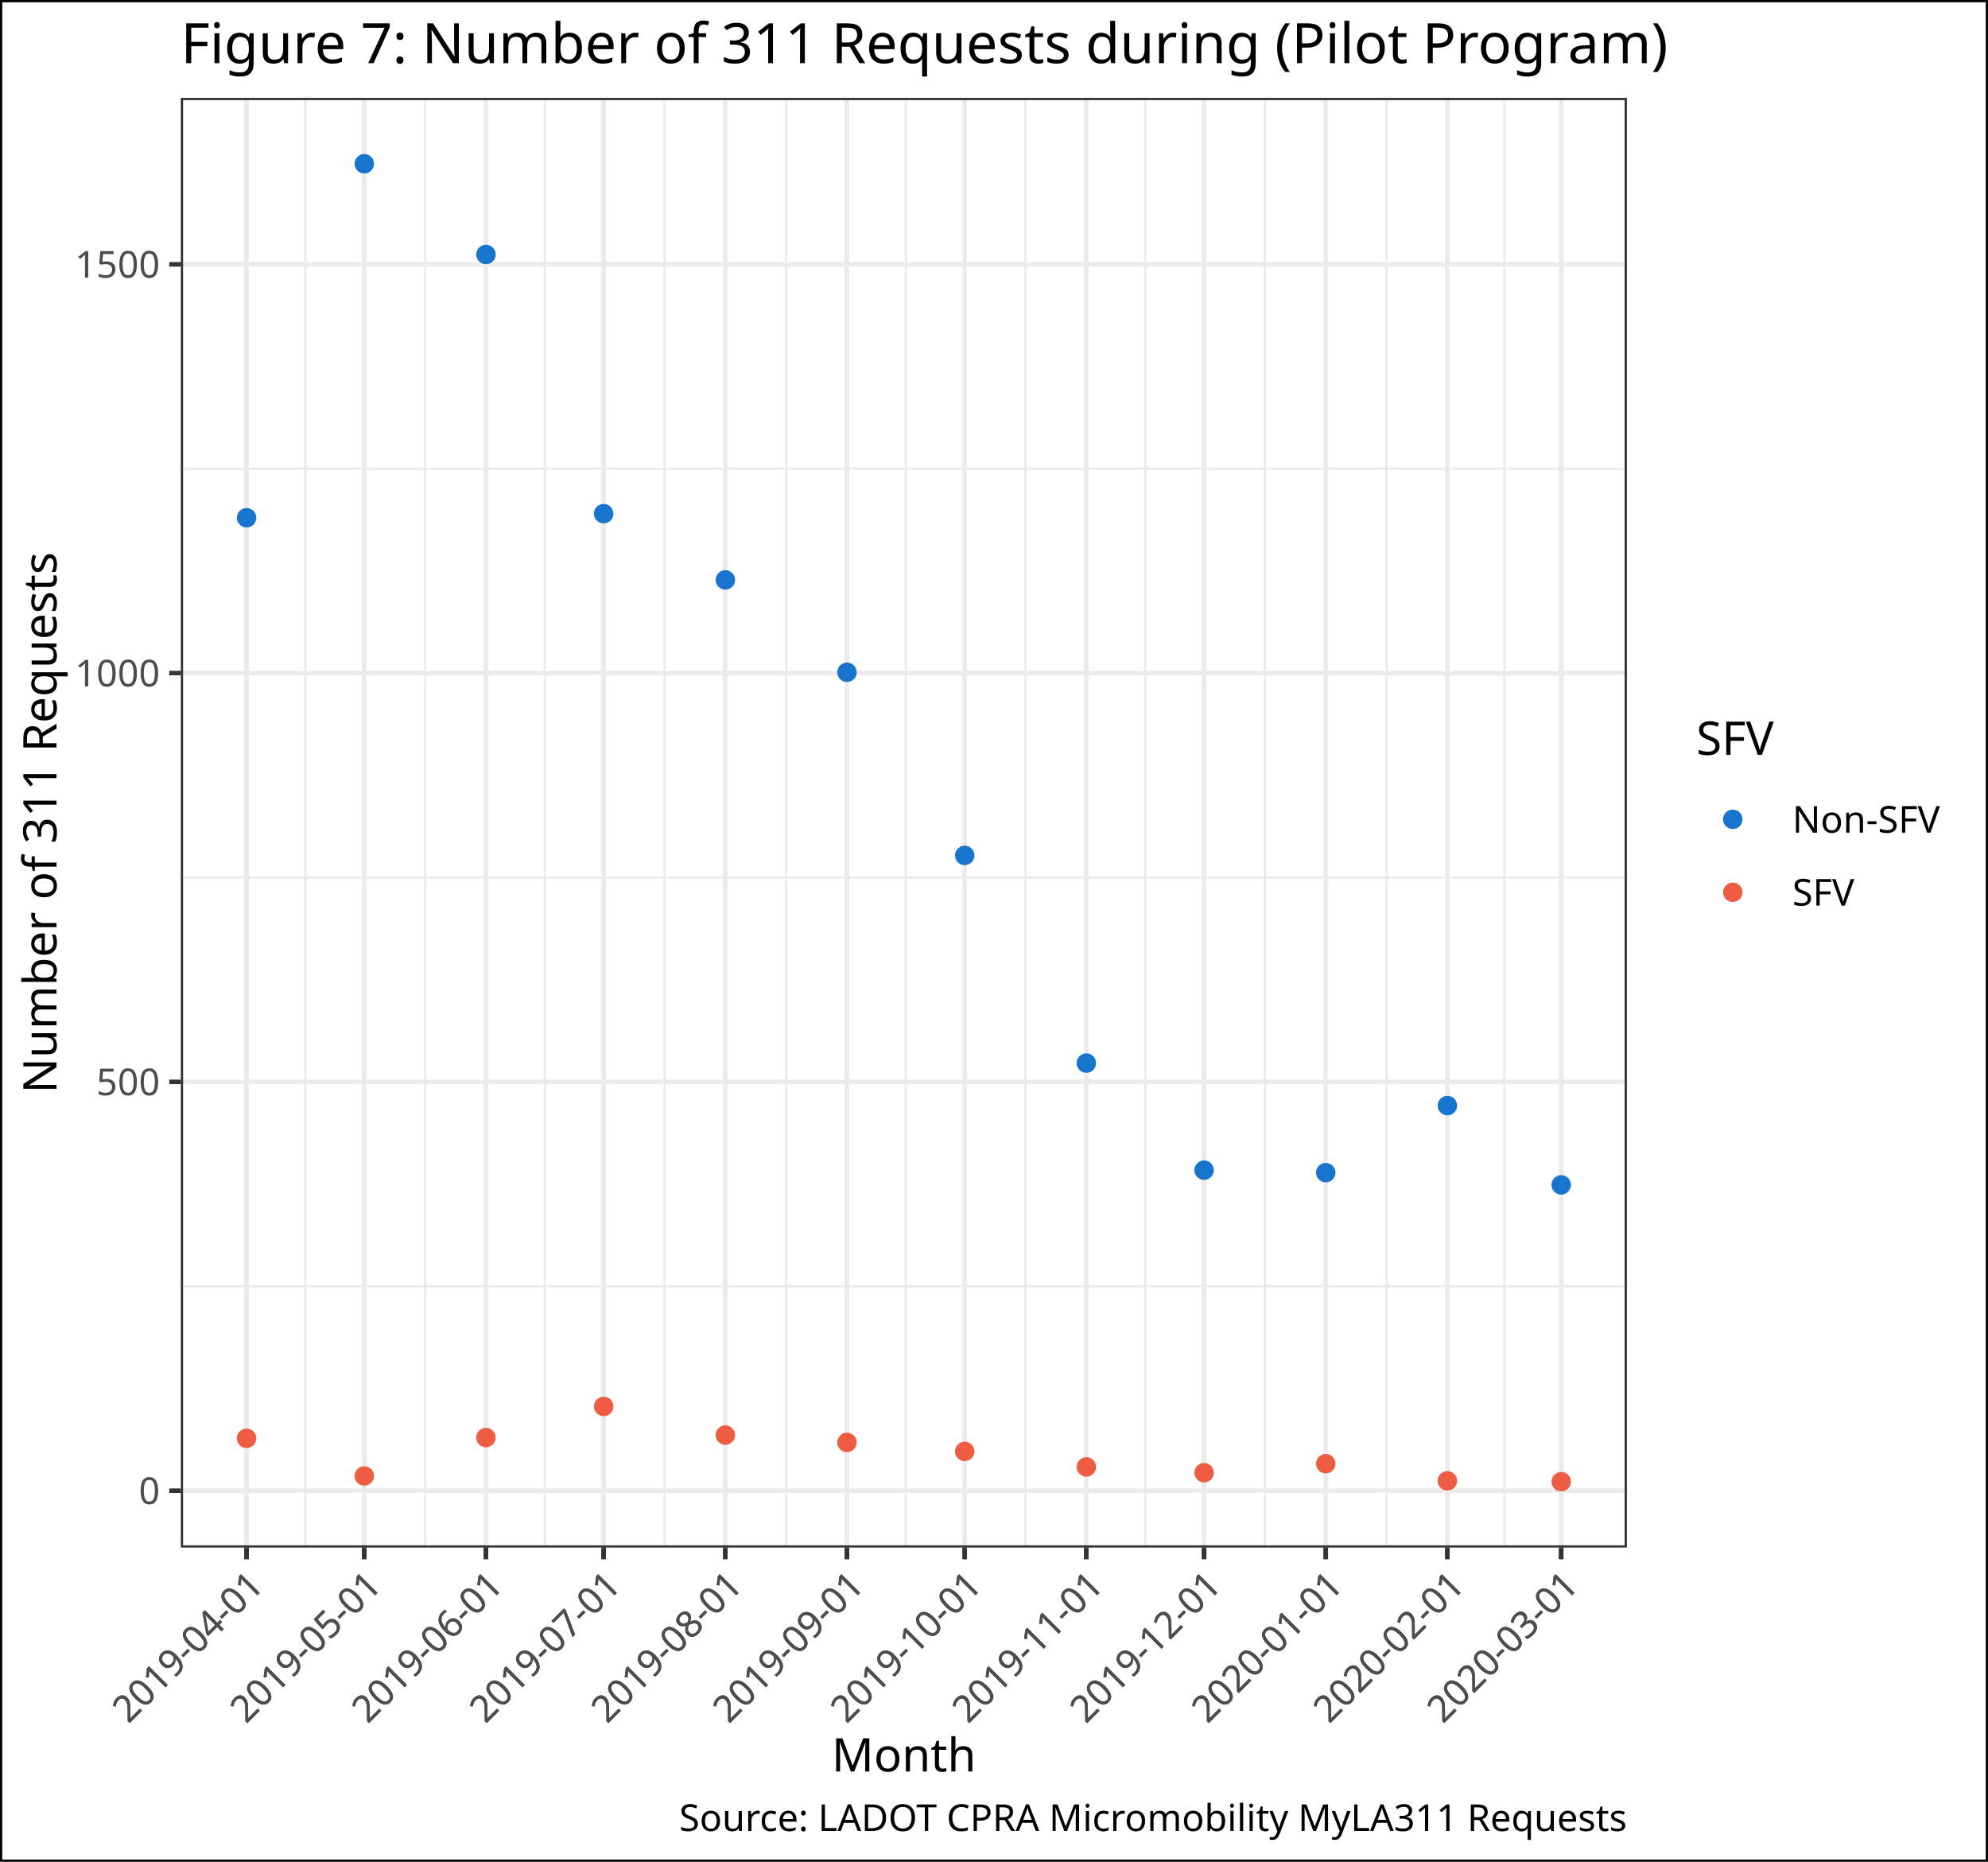
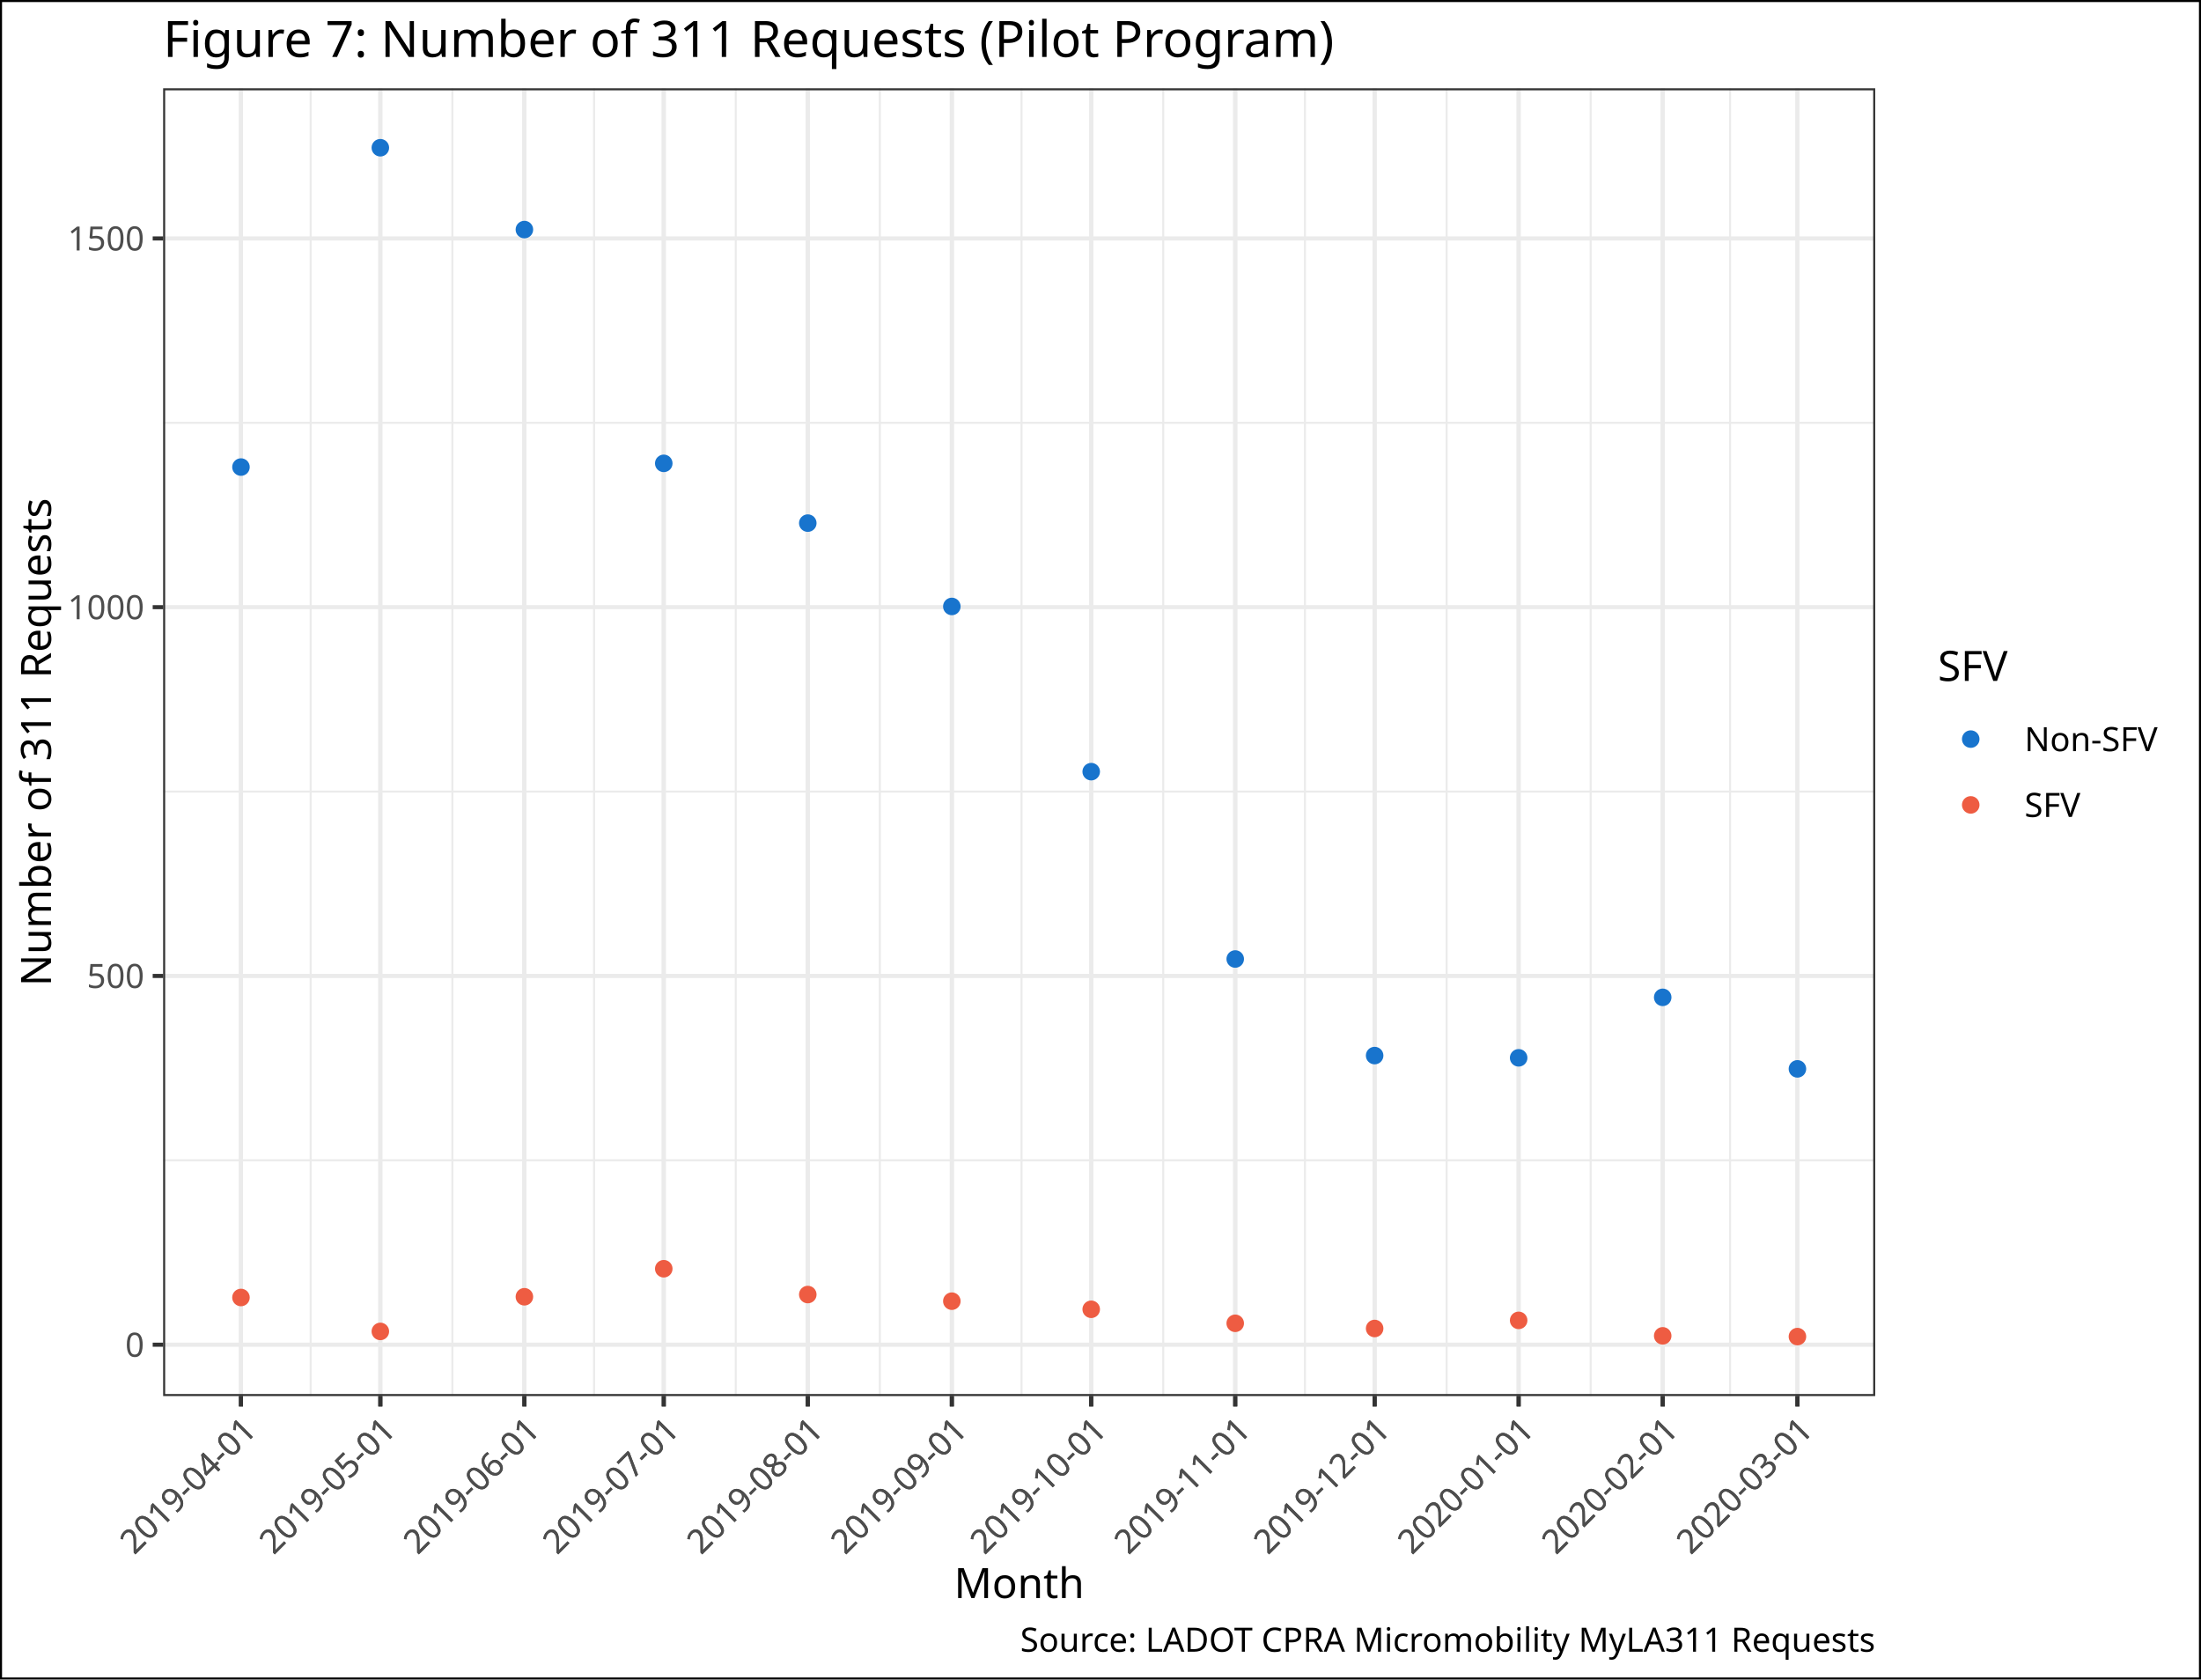
- <svg xmlns="http://www.w3.org/2000/svg" class="svglite" width="471.00pt" height="441.00pt" viewBox="0 0 471.00 441.00">
+ <svg xmlns="http://www.w3.org/2000/svg" class="svglite" width="578.00pt" height="441.00pt" viewBox="0 0 578.00 441.00">
  <defs>
    <style type="text/css">
    .svglite line, .svglite polyline, .svglite polygon, .svglite path, .svglite rect, .svglite circle {
      fill: none;
      stroke: #000000;
      stroke-linecap: round;
      stroke-linejoin: round;
      stroke-miterlimit: 10.00;
    }
    .svglite text {
      white-space: pre;
    }
  </style>
  </defs>
  <rect width="100%" height="100%" style="stroke: none; fill: #FFFFFF;" />
  <defs>
-     <clipPath id="cpMC4wMHw0NzEuMDB8MC4wMHw0NDEuMDA=">
-       <rect x="0.00" y="0.00" width="471.00" height="441.00" />
+     <clipPath id="cpMC4wMHw1NzguMDB8MC4wMHw0NDEuMDA=">
+       <rect x="0.00" y="0.00" width="578.00" height="441.00" />
    </clipPath>
  </defs>
-   <g clip-path="url(#cpMC4wMHw0NzEuMDB8MC4wMHw0NDEuMDA=)">
-     <rect x="0" y="0.00" width="471.00" height="441.00" style="stroke-width: 1.07; fill: #FFFFFF;" />
+   <g clip-path="url(#cpMC4wMHw1NzguMDB8MC4wMHw0NDEuMDA=)">
+     <rect x="0.00" y="0.00" width="578.00" height="441.00" style="stroke-width: 1.07; fill: #FFFFFF;" />
  </g>
  <defs>
-     <clipPath id="cpNDIuODR8Mzg1LjQ2fDIzLjE4fDM2Ni41Nw==">
-       <rect x="42.84" y="23.18" width="342.61" height="343.39" />
+     <clipPath id="cpNDIuODR8NDkyLjQ2fDIzLjE4fDM2Ni41Nw==">
+       <rect x="42.84" y="23.18" width="449.61" height="343.39" />
    </clipPath>
  </defs>
-   <g clip-path="url(#cpNDIuODR8Mzg1LjQ2fDIzLjE4fDM2Ni41Nw==)">
-     <rect x="42.84" y="23.18" width="342.61" height="343.39" style="stroke-width: 1.07; stroke: none; fill: #FFFFFF;" />
-     <polyline points="42.84,304.67 385.46,304.67 " style="stroke-width: 0.53; stroke: #EBEBEB; stroke-linecap: butt;" />
-     <polyline points="42.84,207.85 385.46,207.85 " style="stroke-width: 0.53; stroke: #EBEBEB; stroke-linecap: butt;" />
-     <polyline points="42.84,111.02 385.46,111.02 " style="stroke-width: 0.53; stroke: #EBEBEB; stroke-linecap: butt;" />
-     <polyline points="72.36,366.57 72.36,23.18 " style="stroke-width: 0.53; stroke: #EBEBEB; stroke-linecap: butt;" />
-     <polyline points="100.72,366.57 100.72,23.18 " style="stroke-width: 0.53; stroke: #EBEBEB; stroke-linecap: butt;" />
-     <polyline points="129.08,366.57 129.08,23.18 " style="stroke-width: 0.53; stroke: #EBEBEB; stroke-linecap: butt;" />
-     <polyline points="157.43,366.57 157.43,23.18 " style="stroke-width: 0.53; stroke: #EBEBEB; stroke-linecap: butt;" />
-     <polyline points="186.26,366.57 186.26,23.18 " style="stroke-width: 0.53; stroke: #EBEBEB; stroke-linecap: butt;" />
-     <polyline points="214.61,366.57 214.61,23.18 " style="stroke-width: 0.53; stroke: #EBEBEB; stroke-linecap: butt;" />
-     <polyline points="242.97,366.57 242.97,23.18 " style="stroke-width: 0.53; stroke: #EBEBEB; stroke-linecap: butt;" />
-     <polyline points="271.33,366.57 271.33,23.18 " style="stroke-width: 0.53; stroke: #EBEBEB; stroke-linecap: butt;" />
-     <polyline points="299.69,366.57 299.69,23.18 " style="stroke-width: 0.53; stroke: #EBEBEB; stroke-linecap: butt;" />
-     <polyline points="328.51,366.57 328.51,23.18 " style="stroke-width: 0.53; stroke: #EBEBEB; stroke-linecap: butt;" />
-     <polyline points="356.40,366.57 356.40,23.18 " style="stroke-width: 0.53; stroke: #EBEBEB; stroke-linecap: butt;" />
-     <polyline points="42.84,353.09 385.46,353.09 " style="stroke-width: 1.07; stroke: #EBEBEB; stroke-linecap: butt;" />
-     <polyline points="42.84,256.26 385.46,256.26 " style="stroke-width: 1.07; stroke: #EBEBEB; stroke-linecap: butt;" />
-     <polyline points="42.84,159.43 385.46,159.43 " style="stroke-width: 1.07; stroke: #EBEBEB; stroke-linecap: butt;" />
-     <polyline points="42.84,62.61 385.46,62.61 " style="stroke-width: 1.07; stroke: #EBEBEB; stroke-linecap: butt;" />
-     <polyline points="58.42,366.57 58.42,23.18 " style="stroke-width: 1.07; stroke: #EBEBEB; stroke-linecap: butt;" />
-     <polyline points="58.42,366.57 58.42,23.18 " style="stroke-width: 1.07; stroke: #EBEBEB; stroke-linecap: butt;" />
-     <polyline points="86.31,366.57 86.31,23.18 " style="stroke-width: 1.07; stroke: #EBEBEB; stroke-linecap: butt;" />
-     <polyline points="86.31,366.57 86.31,23.18 " style="stroke-width: 1.07; stroke: #EBEBEB; stroke-linecap: butt;" />
-     <polyline points="115.13,366.57 115.13,23.18 " style="stroke-width: 1.07; stroke: #EBEBEB; stroke-linecap: butt;" />
-     <polyline points="115.13,366.57 115.13,23.18 " style="stroke-width: 1.07; stroke: #EBEBEB; stroke-linecap: butt;" />
-     <polyline points="143.02,366.57 143.02,23.18 " style="stroke-width: 1.07; stroke: #EBEBEB; stroke-linecap: butt;" />
-     <polyline points="143.02,366.57 143.02,23.18 " style="stroke-width: 1.07; stroke: #EBEBEB; stroke-linecap: butt;" />
-     <polyline points="171.85,366.57 171.85,23.18 " style="stroke-width: 1.07; stroke: #EBEBEB; stroke-linecap: butt;" />
-     <polyline points="171.85,366.57 171.85,23.18 " style="stroke-width: 1.07; stroke: #EBEBEB; stroke-linecap: butt;" />
-     <polyline points="200.67,366.57 200.67,23.18 " style="stroke-width: 1.07; stroke: #EBEBEB; stroke-linecap: butt;" />
-     <polyline points="200.67,366.57 200.67,23.18 " style="stroke-width: 1.07; stroke: #EBEBEB; stroke-linecap: butt;" />
-     <polyline points="228.56,366.57 228.56,23.18 " style="stroke-width: 1.07; stroke: #EBEBEB; stroke-linecap: butt;" />
-     <polyline points="228.56,366.57 228.56,23.18 " style="stroke-width: 1.07; stroke: #EBEBEB; stroke-linecap: butt;" />
-     <polyline points="257.38,366.57 257.38,23.18 " style="stroke-width: 1.07; stroke: #EBEBEB; stroke-linecap: butt;" />
-     <polyline points="257.38,366.57 257.38,23.18 " style="stroke-width: 1.07; stroke: #EBEBEB; stroke-linecap: butt;" />
-     <polyline points="285.28,366.57 285.28,23.18 " style="stroke-width: 1.07; stroke: #EBEBEB; stroke-linecap: butt;" />
-     <polyline points="285.28,366.57 285.28,23.18 " style="stroke-width: 1.07; stroke: #EBEBEB; stroke-linecap: butt;" />
-     <polyline points="314.10,366.57 314.10,23.18 " style="stroke-width: 1.07; stroke: #EBEBEB; stroke-linecap: butt;" />
-     <polyline points="314.10,366.57 314.10,23.18 " style="stroke-width: 1.07; stroke: #EBEBEB; stroke-linecap: butt;" />
-     <polyline points="342.92,366.57 342.92,23.18 " style="stroke-width: 1.07; stroke: #EBEBEB; stroke-linecap: butt;" />
-     <polyline points="342.92,366.57 342.92,23.18 " style="stroke-width: 1.07; stroke: #EBEBEB; stroke-linecap: butt;" />
-     <polyline points="369.88,366.57 369.88,23.18 " style="stroke-width: 1.07; stroke: #EBEBEB; stroke-linecap: butt;" />
-     <polyline points="369.88,366.57 369.88,23.18 " style="stroke-width: 1.07; stroke: #EBEBEB; stroke-linecap: butt;" />
-     <circle cx="58.42" cy="122.64" r="1.95" style="stroke-width: 0.71; stroke: #1874CD; fill: #1874CD;" />
-     <circle cx="58.42" cy="340.69" r="1.95" style="stroke-width: 0.71; stroke: #EE5C42; fill: #EE5C42;" />
-     <circle cx="86.31" cy="38.79" r="1.95" style="stroke-width: 0.71; stroke: #1874CD; fill: #1874CD;" />
-     <circle cx="86.31" cy="349.60" r="1.95" style="stroke-width: 0.71; stroke: #EE5C42; fill: #EE5C42;" />
-     <circle cx="115.13" cy="60.28" r="1.95" style="stroke-width: 0.71; stroke: #1874CD; fill: #1874CD;" />
-     <circle cx="115.13" cy="340.50" r="1.95" style="stroke-width: 0.71; stroke: #EE5C42; fill: #EE5C42;" />
-     <circle cx="143.02" cy="121.67" r="1.95" style="stroke-width: 0.71; stroke: #1874CD; fill: #1874CD;" />
-     <circle cx="143.02" cy="333.14" r="1.95" style="stroke-width: 0.71; stroke: #EE5C42; fill: #EE5C42;" />
-     <circle cx="171.85" cy="137.36" r="1.95" style="stroke-width: 0.71; stroke: #1874CD; fill: #1874CD;" />
-     <circle cx="171.85" cy="339.92" r="1.95" style="stroke-width: 0.71; stroke: #EE5C42; fill: #EE5C42;" />
-     <circle cx="200.67" cy="159.24" r="1.95" style="stroke-width: 0.71; stroke: #1874CD; fill: #1874CD;" />
-     <circle cx="200.67" cy="341.66" r="1.95" style="stroke-width: 0.71; stroke: #EE5C42; fill: #EE5C42;" />
-     <circle cx="228.56" cy="202.62" r="1.95" style="stroke-width: 0.71; stroke: #1874CD; fill: #1874CD;" />
-     <circle cx="228.56" cy="343.79" r="1.95" style="stroke-width: 0.71; stroke: #EE5C42; fill: #EE5C42;" />
-     <circle cx="257.38" cy="251.81" r="1.95" style="stroke-width: 0.71; stroke: #1874CD; fill: #1874CD;" />
-     <circle cx="257.38" cy="347.47" r="1.95" style="stroke-width: 0.71; stroke: #EE5C42; fill: #EE5C42;" />
-     <circle cx="285.28" cy="277.17" r="1.95" style="stroke-width: 0.71; stroke: #1874CD; fill: #1874CD;" />
-     <circle cx="285.28" cy="348.83" r="1.95" style="stroke-width: 0.71; stroke: #EE5C42; fill: #EE5C42;" />
-     <circle cx="314.10" cy="277.76" r="1.95" style="stroke-width: 0.71; stroke: #1874CD; fill: #1874CD;" />
-     <circle cx="314.10" cy="346.70" r="1.95" style="stroke-width: 0.71; stroke: #EE5C42; fill: #EE5C42;" />
-     <circle cx="342.92" cy="261.88" r="1.95" style="stroke-width: 0.71; stroke: #1874CD; fill: #1874CD;" />
-     <circle cx="342.92" cy="350.76" r="1.95" style="stroke-width: 0.71; stroke: #EE5C42; fill: #EE5C42;" />
-     <circle cx="369.88" cy="280.66" r="1.95" style="stroke-width: 0.71; stroke: #1874CD; fill: #1874CD;" />
-     <circle cx="369.88" cy="350.96" r="1.95" style="stroke-width: 0.71; stroke: #EE5C42; fill: #EE5C42;" />
-     <rect x="42.84" y="23.18" width="342.61" height="343.39" style="stroke-width: 1.07; stroke: #333333;" />
+   <g clip-path="url(#cpNDIuODR8NDkyLjQ2fDIzLjE4fDM2Ni41Nw==)">
+     <rect x="42.84" y="23.18" width="449.61" height="343.39" style="stroke-width: 1.07; stroke: none; fill: #FFFFFF;" />
+     <polyline points="42.84,304.67 492.46,304.67 " style="stroke-width: 0.53; stroke: #EBEBEB; stroke-linecap: butt;" />
+     <polyline points="42.84,207.85 492.46,207.85 " style="stroke-width: 0.53; stroke: #EBEBEB; stroke-linecap: butt;" />
+     <polyline points="42.84,111.02 492.46,111.02 " style="stroke-width: 0.53; stroke: #EBEBEB; stroke-linecap: butt;" />
+     <polyline points="81.58,366.57 81.58,23.18 " style="stroke-width: 0.53; stroke: #EBEBEB; stroke-linecap: butt;" />
+     <polyline points="118.80,366.57 118.80,23.18 " style="stroke-width: 0.53; stroke: #EBEBEB; stroke-linecap: butt;" />
+     <polyline points="156.01,366.57 156.01,23.18 " style="stroke-width: 0.53; stroke: #EBEBEB; stroke-linecap: butt;" />
+     <polyline points="193.22,366.57 193.22,23.18 " style="stroke-width: 0.53; stroke: #EBEBEB; stroke-linecap: butt;" />
+     <polyline points="231.05,366.57 231.05,23.18 " style="stroke-width: 0.53; stroke: #EBEBEB; stroke-linecap: butt;" />
+     <polyline points="268.26,366.57 268.26,23.18 " style="stroke-width: 0.53; stroke: #EBEBEB; stroke-linecap: butt;" />
+     <polyline points="305.47,366.57 305.47,23.18 " style="stroke-width: 0.53; stroke: #EBEBEB; stroke-linecap: butt;" />
+     <polyline points="342.69,366.57 342.69,23.18 " style="stroke-width: 0.53; stroke: #EBEBEB; stroke-linecap: butt;" />
+     <polyline points="379.90,366.57 379.90,23.18 " style="stroke-width: 0.53; stroke: #EBEBEB; stroke-linecap: butt;" />
+     <polyline points="417.72,366.57 417.72,23.18 " style="stroke-width: 0.53; stroke: #EBEBEB; stroke-linecap: butt;" />
+     <polyline points="454.33,366.57 454.33,23.18 " style="stroke-width: 0.53; stroke: #EBEBEB; stroke-linecap: butt;" />
+     <polyline points="42.84,353.09 492.46,353.09 " style="stroke-width: 1.07; stroke: #EBEBEB; stroke-linecap: butt;" />
+     <polyline points="42.84,256.26 492.46,256.26 " style="stroke-width: 1.07; stroke: #EBEBEB; stroke-linecap: butt;" />
+     <polyline points="42.84,159.43 492.46,159.43 " style="stroke-width: 1.07; stroke: #EBEBEB; stroke-linecap: butt;" />
+     <polyline points="42.84,62.61 492.46,62.61 " style="stroke-width: 1.07; stroke: #EBEBEB; stroke-linecap: butt;" />
+     <polyline points="63.28,366.57 63.28,23.18 " style="stroke-width: 1.07; stroke: #EBEBEB; stroke-linecap: butt;" />
+     <polyline points="63.28,366.57 63.28,23.18 " style="stroke-width: 1.07; stroke: #EBEBEB; stroke-linecap: butt;" />
+     <polyline points="99.88,366.57 99.88,23.18 " style="stroke-width: 1.07; stroke: #EBEBEB; stroke-linecap: butt;" />
+     <polyline points="99.88,366.57 99.88,23.18 " style="stroke-width: 1.07; stroke: #EBEBEB; stroke-linecap: butt;" />
+     <polyline points="137.71,366.57 137.71,23.18 " style="stroke-width: 1.07; stroke: #EBEBEB; stroke-linecap: butt;" />
+     <polyline points="137.71,366.57 137.71,23.18 " style="stroke-width: 1.07; stroke: #EBEBEB; stroke-linecap: butt;" />
+     <polyline points="174.31,366.57 174.31,23.18 " style="stroke-width: 1.07; stroke: #EBEBEB; stroke-linecap: butt;" />
+     <polyline points="174.31,366.57 174.31,23.18 " style="stroke-width: 1.07; stroke: #EBEBEB; stroke-linecap: butt;" />
+     <polyline points="212.13,366.57 212.13,23.18 " style="stroke-width: 1.07; stroke: #EBEBEB; stroke-linecap: butt;" />
+     <polyline points="212.13,366.57 212.13,23.18 " style="stroke-width: 1.07; stroke: #EBEBEB; stroke-linecap: butt;" />
+     <polyline points="249.96,366.57 249.96,23.18 " style="stroke-width: 1.07; stroke: #EBEBEB; stroke-linecap: butt;" />
+     <polyline points="249.96,366.57 249.96,23.18 " style="stroke-width: 1.07; stroke: #EBEBEB; stroke-linecap: butt;" />
+     <polyline points="286.56,366.57 286.56,23.18 " style="stroke-width: 1.07; stroke: #EBEBEB; stroke-linecap: butt;" />
+     <polyline points="286.56,366.57 286.56,23.18 " style="stroke-width: 1.07; stroke: #EBEBEB; stroke-linecap: butt;" />
+     <polyline points="324.38,366.57 324.38,23.18 " style="stroke-width: 1.07; stroke: #EBEBEB; stroke-linecap: butt;" />
+     <polyline points="324.38,366.57 324.38,23.18 " style="stroke-width: 1.07; stroke: #EBEBEB; stroke-linecap: butt;" />
+     <polyline points="360.99,366.57 360.99,23.18 " style="stroke-width: 1.07; stroke: #EBEBEB; stroke-linecap: butt;" />
+     <polyline points="360.99,366.57 360.99,23.18 " style="stroke-width: 1.07; stroke: #EBEBEB; stroke-linecap: butt;" />
+     <polyline points="398.81,366.57 398.81,23.18 " style="stroke-width: 1.07; stroke: #EBEBEB; stroke-linecap: butt;" />
+     <polyline points="398.81,366.57 398.81,23.18 " style="stroke-width: 1.07; stroke: #EBEBEB; stroke-linecap: butt;" />
+     <polyline points="436.64,366.57 436.64,23.18 " style="stroke-width: 1.07; stroke: #EBEBEB; stroke-linecap: butt;" />
+     <polyline points="436.64,366.57 436.64,23.18 " style="stroke-width: 1.07; stroke: #EBEBEB; stroke-linecap: butt;" />
+     <polyline points="472.02,366.57 472.02,23.18 " style="stroke-width: 1.07; stroke: #EBEBEB; stroke-linecap: butt;" />
+     <polyline points="472.02,366.57 472.02,23.18 " style="stroke-width: 1.07; stroke: #EBEBEB; stroke-linecap: butt;" />
+     <circle cx="63.28" cy="122.64" r="1.95" style="stroke-width: 0.71; stroke: #1874CD; fill: #1874CD;" />
+     <circle cx="63.28" cy="340.69" r="1.95" style="stroke-width: 0.71; stroke: #EE5C42; fill: #EE5C42;" />
+     <circle cx="99.88" cy="38.79" r="1.95" style="stroke-width: 0.71; stroke: #1874CD; fill: #1874CD;" />
+     <circle cx="99.88" cy="349.60" r="1.95" style="stroke-width: 0.71; stroke: #EE5C42; fill: #EE5C42;" />
+     <circle cx="137.71" cy="60.28" r="1.95" style="stroke-width: 0.71; stroke: #1874CD; fill: #1874CD;" />
+     <circle cx="137.71" cy="340.50" r="1.95" style="stroke-width: 0.71; stroke: #EE5C42; fill: #EE5C42;" />
+     <circle cx="174.31" cy="121.67" r="1.95" style="stroke-width: 0.71; stroke: #1874CD; fill: #1874CD;" />
+     <circle cx="174.31" cy="333.14" r="1.95" style="stroke-width: 0.71; stroke: #EE5C42; fill: #EE5C42;" />
+     <circle cx="212.13" cy="137.36" r="1.95" style="stroke-width: 0.71; stroke: #1874CD; fill: #1874CD;" />
+     <circle cx="212.13" cy="339.92" r="1.95" style="stroke-width: 0.71; stroke: #EE5C42; fill: #EE5C42;" />
+     <circle cx="249.96" cy="159.24" r="1.95" style="stroke-width: 0.71; stroke: #1874CD; fill: #1874CD;" />
+     <circle cx="249.96" cy="341.66" r="1.95" style="stroke-width: 0.71; stroke: #EE5C42; fill: #EE5C42;" />
+     <circle cx="286.56" cy="202.62" r="1.95" style="stroke-width: 0.71; stroke: #1874CD; fill: #1874CD;" />
+     <circle cx="286.56" cy="343.79" r="1.95" style="stroke-width: 0.71; stroke: #EE5C42; fill: #EE5C42;" />
+     <circle cx="324.38" cy="251.81" r="1.95" style="stroke-width: 0.71; stroke: #1874CD; fill: #1874CD;" />
+     <circle cx="324.38" cy="347.47" r="1.95" style="stroke-width: 0.71; stroke: #EE5C42; fill: #EE5C42;" />
+     <circle cx="360.99" cy="277.17" r="1.95" style="stroke-width: 0.71; stroke: #1874CD; fill: #1874CD;" />
+     <circle cx="360.99" cy="348.83" r="1.95" style="stroke-width: 0.71; stroke: #EE5C42; fill: #EE5C42;" />
+     <circle cx="398.81" cy="277.76" r="1.95" style="stroke-width: 0.71; stroke: #1874CD; fill: #1874CD;" />
+     <circle cx="398.81" cy="346.70" r="1.95" style="stroke-width: 0.71; stroke: #EE5C42; fill: #EE5C42;" />
+     <circle cx="436.64" cy="261.88" r="1.95" style="stroke-width: 0.71; stroke: #1874CD; fill: #1874CD;" />
+     <circle cx="436.64" cy="350.76" r="1.95" style="stroke-width: 0.71; stroke: #EE5C42; fill: #EE5C42;" />
+     <circle cx="472.02" cy="280.66" r="1.95" style="stroke-width: 0.71; stroke: #1874CD; fill: #1874CD;" />
+     <circle cx="472.02" cy="350.96" r="1.95" style="stroke-width: 0.71; stroke: #EE5C42; fill: #EE5C42;" />
+     <rect x="42.84" y="23.18" width="449.61" height="343.39" style="stroke-width: 1.07; stroke: #333333;" />
  </g>
-   <g clip-path="url(#cpMC4wMHw0NzEuMDB8MC4wMHw0NDEuMDA=)">
+   <g clip-path="url(#cpMC4wMHw1NzguMDB8MC4wMHw0NDEuMDA=)">
    <text x="37.91" y="356.25" text-anchor="end" style="font-size: 8.80px;fill: #4D4D4D; font-family: &quot;Century Gothic&quot;;" textLength="4.87px" lengthAdjust="spacingAndGlyphs">0</text>
    <text x="37.91" y="259.42" text-anchor="end" style="font-size: 8.80px;fill: #4D4D4D; font-family: &quot;Century Gothic&quot;;" textLength="14.62px" lengthAdjust="spacingAndGlyphs">500</text>
    <text x="37.91" y="162.59" text-anchor="end" style="font-size: 8.80px;fill: #4D4D4D; font-family: &quot;Century Gothic&quot;;" textLength="19.50px" lengthAdjust="spacingAndGlyphs">1000</text>
    <text x="37.91" y="65.77" text-anchor="end" style="font-size: 8.80px;fill: #4D4D4D; font-family: &quot;Century Gothic&quot;;" textLength="19.50px" lengthAdjust="spacingAndGlyphs">1500</text>
    <polyline points="40.10,353.09 42.84,353.09 " style="stroke-width: 1.07; stroke: #333333; stroke-linecap: butt;" />
    <polyline points="40.10,256.26 42.84,256.26 " style="stroke-width: 1.07; stroke: #333333; stroke-linecap: butt;" />
    <polyline points="40.10,159.43 42.84,159.43 " style="stroke-width: 1.07; stroke: #333333; stroke-linecap: butt;" />
    <polyline points="40.10,62.61 42.84,62.61 " style="stroke-width: 1.07; stroke: #333333; stroke-linecap: butt;" />
-     <polyline points="58.42,369.31 58.42,366.57 " style="stroke-width: 1.07; stroke: #333333; stroke-linecap: butt;" />
-     <polyline points="58.42,369.31 58.42,366.57 " style="stroke-width: 1.07; stroke: #333333; stroke-linecap: butt;" />
-     <polyline points="86.31,369.31 86.31,366.57 " style="stroke-width: 1.07; stroke: #333333; stroke-linecap: butt;" />
-     <polyline points="86.31,369.31 86.31,366.57 " style="stroke-width: 1.07; stroke: #333333; stroke-linecap: butt;" />
-     <polyline points="115.13,369.31 115.13,366.57 " style="stroke-width: 1.07; stroke: #333333; stroke-linecap: butt;" />
-     <polyline points="115.13,369.31 115.13,366.57 " style="stroke-width: 1.07; stroke: #333333; stroke-linecap: butt;" />
-     <polyline points="143.02,369.31 143.02,366.57 " style="stroke-width: 1.07; stroke: #333333; stroke-linecap: butt;" />
-     <polyline points="143.02,369.31 143.02,366.57 " style="stroke-width: 1.07; stroke: #333333; stroke-linecap: butt;" />
-     <polyline points="171.85,369.31 171.85,366.57 " style="stroke-width: 1.07; stroke: #333333; stroke-linecap: butt;" />
-     <polyline points="171.85,369.31 171.85,366.57 " style="stroke-width: 1.07; stroke: #333333; stroke-linecap: butt;" />
-     <polyline points="200.67,369.31 200.67,366.57 " style="stroke-width: 1.07; stroke: #333333; stroke-linecap: butt;" />
-     <polyline points="200.67,369.31 200.67,366.57 " style="stroke-width: 1.07; stroke: #333333; stroke-linecap: butt;" />
-     <polyline points="228.56,369.31 228.56,366.57 " style="stroke-width: 1.07; stroke: #333333; stroke-linecap: butt;" />
-     <polyline points="228.56,369.31 228.56,366.57 " style="stroke-width: 1.07; stroke: #333333; stroke-linecap: butt;" />
-     <polyline points="257.38,369.31 257.38,366.57 " style="stroke-width: 1.07; stroke: #333333; stroke-linecap: butt;" />
-     <polyline points="257.38,369.31 257.38,366.57 " style="stroke-width: 1.07; stroke: #333333; stroke-linecap: butt;" />
-     <polyline points="285.28,369.31 285.28,366.57 " style="stroke-width: 1.07; stroke: #333333; stroke-linecap: butt;" />
-     <polyline points="285.28,369.31 285.28,366.57 " style="stroke-width: 1.07; stroke: #333333; stroke-linecap: butt;" />
-     <polyline points="314.10,369.31 314.10,366.57 " style="stroke-width: 1.07; stroke: #333333; stroke-linecap: butt;" />
-     <polyline points="314.10,369.31 314.10,366.57 " style="stroke-width: 1.07; stroke: #333333; stroke-linecap: butt;" />
-     <polyline points="342.92,369.31 342.92,366.57 " style="stroke-width: 1.07; stroke: #333333; stroke-linecap: butt;" />
-     <polyline points="342.92,369.31 342.92,366.57 " style="stroke-width: 1.07; stroke: #333333; stroke-linecap: butt;" />
-     <polyline points="369.88,369.31 369.88,366.57 " style="stroke-width: 1.07; stroke: #333333; stroke-linecap: butt;" />
-     <polyline points="369.88,369.31 369.88,366.57 " style="stroke-width: 1.07; stroke: #333333; stroke-linecap: butt;" />
-     <text transform="translate(62.89,375.97) rotate(-45)" text-anchor="end" style="font-size: 8.80px;fill: #4D4D4D; font-family: &quot;Century Gothic&quot;;" textLength="44.84px" lengthAdjust="spacingAndGlyphs">2019-04-01</text>
-     <text transform="translate(62.89,375.97) rotate(-45)" text-anchor="end" style="font-size: 8.80px;fill: #4D4D4D; font-family: &quot;Century Gothic&quot;;" textLength="44.84px" lengthAdjust="spacingAndGlyphs">2019-04-01</text>
-     <text transform="translate(90.78,375.97) rotate(-45)" text-anchor="end" style="font-size: 8.80px;fill: #4D4D4D; font-family: &quot;Century Gothic&quot;;" textLength="44.84px" lengthAdjust="spacingAndGlyphs">2019-05-01</text>
-     <text transform="translate(90.78,375.97) rotate(-45)" text-anchor="end" style="font-size: 8.80px;fill: #4D4D4D; font-family: &quot;Century Gothic&quot;;" textLength="44.84px" lengthAdjust="spacingAndGlyphs">2019-05-01</text>
-     <text transform="translate(119.60,375.97) rotate(-45)" text-anchor="end" style="font-size: 8.80px;fill: #4D4D4D; font-family: &quot;Century Gothic&quot;;" textLength="44.84px" lengthAdjust="spacingAndGlyphs">2019-06-01</text>
-     <text transform="translate(119.60,375.97) rotate(-45)" text-anchor="end" style="font-size: 8.80px;fill: #4D4D4D; font-family: &quot;Century Gothic&quot;;" textLength="44.84px" lengthAdjust="spacingAndGlyphs">2019-06-01</text>
-     <text transform="translate(147.49,375.97) rotate(-45)" text-anchor="end" style="font-size: 8.80px;fill: #4D4D4D; font-family: &quot;Century Gothic&quot;;" textLength="44.84px" lengthAdjust="spacingAndGlyphs">2019-07-01</text>
-     <text transform="translate(147.49,375.97) rotate(-45)" text-anchor="end" style="font-size: 8.80px;fill: #4D4D4D; font-family: &quot;Century Gothic&quot;;" textLength="44.84px" lengthAdjust="spacingAndGlyphs">2019-07-01</text>
-     <text transform="translate(176.32,375.97) rotate(-45)" text-anchor="end" style="font-size: 8.80px;fill: #4D4D4D; font-family: &quot;Century Gothic&quot;;" textLength="44.84px" lengthAdjust="spacingAndGlyphs">2019-08-01</text>
-     <text transform="translate(176.32,375.97) rotate(-45)" text-anchor="end" style="font-size: 8.80px;fill: #4D4D4D; font-family: &quot;Century Gothic&quot;;" textLength="44.84px" lengthAdjust="spacingAndGlyphs">2019-08-01</text>
-     <text transform="translate(205.14,375.97) rotate(-45)" text-anchor="end" style="font-size: 8.80px;fill: #4D4D4D; font-family: &quot;Century Gothic&quot;;" textLength="44.84px" lengthAdjust="spacingAndGlyphs">2019-09-01</text>
-     <text transform="translate(205.14,375.97) rotate(-45)" text-anchor="end" style="font-size: 8.80px;fill: #4D4D4D; font-family: &quot;Century Gothic&quot;;" textLength="44.84px" lengthAdjust="spacingAndGlyphs">2019-09-01</text>
-     <text transform="translate(233.03,375.97) rotate(-45)" text-anchor="end" style="font-size: 8.80px;fill: #4D4D4D; font-family: &quot;Century Gothic&quot;;" textLength="44.84px" lengthAdjust="spacingAndGlyphs">2019-10-01</text>
-     <text transform="translate(233.03,375.97) rotate(-45)" text-anchor="end" style="font-size: 8.80px;fill: #4D4D4D; font-family: &quot;Century Gothic&quot;;" textLength="44.84px" lengthAdjust="spacingAndGlyphs">2019-10-01</text>
-     <text transform="translate(261.85,375.97) rotate(-45)" text-anchor="end" style="font-size: 8.80px;fill: #4D4D4D; font-family: &quot;Century Gothic&quot;;" textLength="44.84px" lengthAdjust="spacingAndGlyphs">2019-11-01</text>
-     <text transform="translate(261.85,375.97) rotate(-45)" text-anchor="end" style="font-size: 8.80px;fill: #4D4D4D; font-family: &quot;Century Gothic&quot;;" textLength="44.84px" lengthAdjust="spacingAndGlyphs">2019-11-01</text>
-     <text transform="translate(289.75,375.97) rotate(-45)" text-anchor="end" style="font-size: 8.80px;fill: #4D4D4D; font-family: &quot;Century Gothic&quot;;" textLength="44.84px" lengthAdjust="spacingAndGlyphs">2019-12-01</text>
-     <text transform="translate(289.75,375.97) rotate(-45)" text-anchor="end" style="font-size: 8.80px;fill: #4D4D4D; font-family: &quot;Century Gothic&quot;;" textLength="44.84px" lengthAdjust="spacingAndGlyphs">2019-12-01</text>
-     <text transform="translate(318.57,375.97) rotate(-45)" text-anchor="end" style="font-size: 8.80px;fill: #4D4D4D; font-family: &quot;Century Gothic&quot;;" textLength="44.84px" lengthAdjust="spacingAndGlyphs">2020-01-01</text>
-     <text transform="translate(318.57,375.97) rotate(-45)" text-anchor="end" style="font-size: 8.80px;fill: #4D4D4D; font-family: &quot;Century Gothic&quot;;" textLength="44.84px" lengthAdjust="spacingAndGlyphs">2020-01-01</text>
-     <text transform="translate(347.39,375.97) rotate(-45)" text-anchor="end" style="font-size: 8.80px;fill: #4D4D4D; font-family: &quot;Century Gothic&quot;;" textLength="44.84px" lengthAdjust="spacingAndGlyphs">2020-02-01</text>
-     <text transform="translate(347.39,375.97) rotate(-45)" text-anchor="end" style="font-size: 8.80px;fill: #4D4D4D; font-family: &quot;Century Gothic&quot;;" textLength="44.84px" lengthAdjust="spacingAndGlyphs">2020-02-01</text>
-     <text transform="translate(374.35,375.97) rotate(-45)" text-anchor="end" style="font-size: 8.80px;fill: #4D4D4D; font-family: &quot;Century Gothic&quot;;" textLength="44.84px" lengthAdjust="spacingAndGlyphs">2020-03-01</text>
-     <text transform="translate(374.35,375.97) rotate(-45)" text-anchor="end" style="font-size: 8.80px;fill: #4D4D4D; font-family: &quot;Century Gothic&quot;;" textLength="44.84px" lengthAdjust="spacingAndGlyphs">2020-03-01</text>
-     <text x="214.15" y="419.61" text-anchor="middle" style="font-size: 11.00px; font-family: &quot;Century Gothic&quot;;" textLength="34.47px" lengthAdjust="spacingAndGlyphs">Month</text>
+     <polyline points="63.28,369.31 63.28,366.57 " style="stroke-width: 1.07; stroke: #333333; stroke-linecap: butt;" />
+     <polyline points="63.28,369.31 63.28,366.57 " style="stroke-width: 1.07; stroke: #333333; stroke-linecap: butt;" />
+     <polyline points="99.88,369.31 99.88,366.57 " style="stroke-width: 1.07; stroke: #333333; stroke-linecap: butt;" />
+     <polyline points="99.88,369.31 99.88,366.57 " style="stroke-width: 1.07; stroke: #333333; stroke-linecap: butt;" />
+     <polyline points="137.71,369.31 137.71,366.57 " style="stroke-width: 1.07; stroke: #333333; stroke-linecap: butt;" />
+     <polyline points="137.71,369.31 137.71,366.57 " style="stroke-width: 1.07; stroke: #333333; stroke-linecap: butt;" />
+     <polyline points="174.31,369.31 174.31,366.57 " style="stroke-width: 1.07; stroke: #333333; stroke-linecap: butt;" />
+     <polyline points="174.31,369.31 174.31,366.57 " style="stroke-width: 1.07; stroke: #333333; stroke-linecap: butt;" />
+     <polyline points="212.13,369.31 212.13,366.57 " style="stroke-width: 1.07; stroke: #333333; stroke-linecap: butt;" />
+     <polyline points="212.13,369.31 212.13,366.57 " style="stroke-width: 1.07; stroke: #333333; stroke-linecap: butt;" />
+     <polyline points="249.96,369.31 249.96,366.57 " style="stroke-width: 1.07; stroke: #333333; stroke-linecap: butt;" />
+     <polyline points="249.96,369.31 249.96,366.57 " style="stroke-width: 1.07; stroke: #333333; stroke-linecap: butt;" />
+     <polyline points="286.56,369.31 286.56,366.57 " style="stroke-width: 1.07; stroke: #333333; stroke-linecap: butt;" />
+     <polyline points="286.56,369.31 286.56,366.57 " style="stroke-width: 1.07; stroke: #333333; stroke-linecap: butt;" />
+     <polyline points="324.38,369.31 324.38,366.57 " style="stroke-width: 1.07; stroke: #333333; stroke-linecap: butt;" />
+     <polyline points="324.38,369.31 324.38,366.57 " style="stroke-width: 1.07; stroke: #333333; stroke-linecap: butt;" />
+     <polyline points="360.99,369.31 360.99,366.57 " style="stroke-width: 1.07; stroke: #333333; stroke-linecap: butt;" />
+     <polyline points="360.99,369.31 360.99,366.57 " style="stroke-width: 1.07; stroke: #333333; stroke-linecap: butt;" />
+     <polyline points="398.81,369.31 398.81,366.57 " style="stroke-width: 1.07; stroke: #333333; stroke-linecap: butt;" />
+     <polyline points="398.81,369.31 398.81,366.57 " style="stroke-width: 1.07; stroke: #333333; stroke-linecap: butt;" />
+     <polyline points="436.64,369.31 436.64,366.57 " style="stroke-width: 1.07; stroke: #333333; stroke-linecap: butt;" />
+     <polyline points="436.64,369.31 436.64,366.57 " style="stroke-width: 1.07; stroke: #333333; stroke-linecap: butt;" />
+     <polyline points="472.02,369.31 472.02,366.57 " style="stroke-width: 1.07; stroke: #333333; stroke-linecap: butt;" />
+     <polyline points="472.02,369.31 472.02,366.57 " style="stroke-width: 1.07; stroke: #333333; stroke-linecap: butt;" />
+     <text transform="translate(67.75,375.97) rotate(-45)" text-anchor="end" style="font-size: 8.80px;fill: #4D4D4D; font-family: &quot;Century Gothic&quot;;" textLength="44.84px" lengthAdjust="spacingAndGlyphs">2019-04-01</text>
+     <text transform="translate(67.75,375.97) rotate(-45)" text-anchor="end" style="font-size: 8.80px;fill: #4D4D4D; font-family: &quot;Century Gothic&quot;;" textLength="44.84px" lengthAdjust="spacingAndGlyphs">2019-04-01</text>
+     <text transform="translate(104.35,375.97) rotate(-45)" text-anchor="end" style="font-size: 8.80px;fill: #4D4D4D; font-family: &quot;Century Gothic&quot;;" textLength="44.84px" lengthAdjust="spacingAndGlyphs">2019-05-01</text>
+     <text transform="translate(104.35,375.97) rotate(-45)" text-anchor="end" style="font-size: 8.80px;fill: #4D4D4D; font-family: &quot;Century Gothic&quot;;" textLength="44.84px" lengthAdjust="spacingAndGlyphs">2019-05-01</text>
+     <text transform="translate(142.18,375.97) rotate(-45)" text-anchor="end" style="font-size: 8.80px;fill: #4D4D4D; font-family: &quot;Century Gothic&quot;;" textLength="44.84px" lengthAdjust="spacingAndGlyphs">2019-06-01</text>
+     <text transform="translate(142.18,375.97) rotate(-45)" text-anchor="end" style="font-size: 8.80px;fill: #4D4D4D; font-family: &quot;Century Gothic&quot;;" textLength="44.84px" lengthAdjust="spacingAndGlyphs">2019-06-01</text>
+     <text transform="translate(178.78,375.97) rotate(-45)" text-anchor="end" style="font-size: 8.80px;fill: #4D4D4D; font-family: &quot;Century Gothic&quot;;" textLength="44.84px" lengthAdjust="spacingAndGlyphs">2019-07-01</text>
+     <text transform="translate(178.78,375.97) rotate(-45)" text-anchor="end" style="font-size: 8.80px;fill: #4D4D4D; font-family: &quot;Century Gothic&quot;;" textLength="44.84px" lengthAdjust="spacingAndGlyphs">2019-07-01</text>
+     <text transform="translate(216.60,375.97) rotate(-45)" text-anchor="end" style="font-size: 8.80px;fill: #4D4D4D; font-family: &quot;Century Gothic&quot;;" textLength="44.84px" lengthAdjust="spacingAndGlyphs">2019-08-01</text>
+     <text transform="translate(216.60,375.97) rotate(-45)" text-anchor="end" style="font-size: 8.80px;fill: #4D4D4D; font-family: &quot;Century Gothic&quot;;" textLength="44.84px" lengthAdjust="spacingAndGlyphs">2019-08-01</text>
+     <text transform="translate(254.43,375.97) rotate(-45)" text-anchor="end" style="font-size: 8.80px;fill: #4D4D4D; font-family: &quot;Century Gothic&quot;;" textLength="44.84px" lengthAdjust="spacingAndGlyphs">2019-09-01</text>
+     <text transform="translate(254.43,375.97) rotate(-45)" text-anchor="end" style="font-size: 8.80px;fill: #4D4D4D; font-family: &quot;Century Gothic&quot;;" textLength="44.84px" lengthAdjust="spacingAndGlyphs">2019-09-01</text>
+     <text transform="translate(291.03,375.97) rotate(-45)" text-anchor="end" style="font-size: 8.80px;fill: #4D4D4D; font-family: &quot;Century Gothic&quot;;" textLength="44.84px" lengthAdjust="spacingAndGlyphs">2019-10-01</text>
+     <text transform="translate(291.03,375.97) rotate(-45)" text-anchor="end" style="font-size: 8.80px;fill: #4D4D4D; font-family: &quot;Century Gothic&quot;;" textLength="44.84px" lengthAdjust="spacingAndGlyphs">2019-10-01</text>
+     <text transform="translate(328.85,375.97) rotate(-45)" text-anchor="end" style="font-size: 8.80px;fill: #4D4D4D; font-family: &quot;Century Gothic&quot;;" textLength="44.84px" lengthAdjust="spacingAndGlyphs">2019-11-01</text>
+     <text transform="translate(328.85,375.97) rotate(-45)" text-anchor="end" style="font-size: 8.80px;fill: #4D4D4D; font-family: &quot;Century Gothic&quot;;" textLength="44.84px" lengthAdjust="spacingAndGlyphs">2019-11-01</text>
+     <text transform="translate(365.46,375.97) rotate(-45)" text-anchor="end" style="font-size: 8.80px;fill: #4D4D4D; font-family: &quot;Century Gothic&quot;;" textLength="44.84px" lengthAdjust="spacingAndGlyphs">2019-12-01</text>
+     <text transform="translate(365.46,375.97) rotate(-45)" text-anchor="end" style="font-size: 8.80px;fill: #4D4D4D; font-family: &quot;Century Gothic&quot;;" textLength="44.84px" lengthAdjust="spacingAndGlyphs">2019-12-01</text>
+     <text transform="translate(403.28,375.97) rotate(-45)" text-anchor="end" style="font-size: 8.80px;fill: #4D4D4D; font-family: &quot;Century Gothic&quot;;" textLength="44.84px" lengthAdjust="spacingAndGlyphs">2020-01-01</text>
+     <text transform="translate(403.28,375.97) rotate(-45)" text-anchor="end" style="font-size: 8.80px;fill: #4D4D4D; font-family: &quot;Century Gothic&quot;;" textLength="44.84px" lengthAdjust="spacingAndGlyphs">2020-01-01</text>
+     <text transform="translate(441.11,375.97) rotate(-45)" text-anchor="end" style="font-size: 8.80px;fill: #4D4D4D; font-family: &quot;Century Gothic&quot;;" textLength="44.84px" lengthAdjust="spacingAndGlyphs">2020-02-01</text>
+     <text transform="translate(441.11,375.97) rotate(-45)" text-anchor="end" style="font-size: 8.80px;fill: #4D4D4D; font-family: &quot;Century Gothic&quot;;" textLength="44.84px" lengthAdjust="spacingAndGlyphs">2020-02-01</text>
+     <text transform="translate(476.49,375.97) rotate(-45)" text-anchor="end" style="font-size: 8.80px;fill: #4D4D4D; font-family: &quot;Century Gothic&quot;;" textLength="44.84px" lengthAdjust="spacingAndGlyphs">2020-03-01</text>
+     <text transform="translate(476.49,375.97) rotate(-45)" text-anchor="end" style="font-size: 8.80px;fill: #4D4D4D; font-family: &quot;Century Gothic&quot;;" textLength="44.84px" lengthAdjust="spacingAndGlyphs">2020-03-01</text>
+     <text x="267.65" y="419.61" text-anchor="middle" style="font-size: 11.00px; font-family: &quot;Century Gothic&quot;;" textLength="34.47px" lengthAdjust="spacingAndGlyphs">Month</text>
    <text transform="translate(13.39,194.87) rotate(-90)" text-anchor="middle" style="font-size: 11.00px; font-family: &quot;Century Gothic&quot;;" textLength="128.64px" lengthAdjust="spacingAndGlyphs">Number of 311 Requests</text>
-     <rect x="396.41" y="164.27" width="69.11" height="61.19" style="stroke-width: 1.07; stroke: none; fill: #FFFFFF;" />
-     <text x="401.89" y="178.80" style="font-size: 11.00px; font-family: &quot;Century Gothic&quot;;" textLength="18.54px" lengthAdjust="spacingAndGlyphs">SFV</text>
-     <rect x="401.89" y="185.43" width="17.28" height="17.28" style="stroke-width: 1.07; stroke: none; fill: #FFFFFF;" />
-     <circle cx="410.53" cy="194.07" r="1.95" style="stroke-width: 0.71; stroke: #1874CD; fill: #1874CD;" />
-     <rect x="401.89" y="202.71" width="17.28" height="17.28" style="stroke-width: 1.07; stroke: none; fill: #FFFFFF;" />
-     <circle cx="410.53" cy="211.35" r="1.95" style="stroke-width: 0.71; stroke: #EE5C42; fill: #EE5C42;" />
-     <text x="424.65" y="197.23" style="font-size: 8.80px; font-family: &quot;Century Gothic&quot;;" textLength="35.39px" lengthAdjust="spacingAndGlyphs">Non-SFV</text>
-     <text x="424.65" y="214.51" style="font-size: 8.80px; font-family: &quot;Century Gothic&quot;;" textLength="14.83px" lengthAdjust="spacingAndGlyphs">SFV</text>
-     <text x="42.84" y="14.95" style="font-size: 13.20px; font-family: &quot;Century Gothic&quot;;" textLength="352.97px" lengthAdjust="spacingAndGlyphs">Figure 7: Number of 311 Requests during (Pilot Program)</text>
-     <text x="385.46" y="433.70" text-anchor="end" style="font-size: 8.80px; font-family: &quot;Century Gothic&quot;;" textLength="229.67px" lengthAdjust="spacingAndGlyphs">Source: LADOT CPRA Micromobility MyLA311 Requests</text>
+     <rect x="503.41" y="164.27" width="69.11" height="61.19" style="stroke-width: 1.07; stroke: none; fill: #FFFFFF;" />
+     <text x="508.89" y="178.80" style="font-size: 11.00px; font-family: &quot;Century Gothic&quot;;" textLength="18.54px" lengthAdjust="spacingAndGlyphs">SFV</text>
+     <rect x="508.89" y="185.43" width="17.28" height="17.28" style="stroke-width: 1.07; stroke: none; fill: #FFFFFF;" />
+     <circle cx="517.53" cy="194.07" r="1.95" style="stroke-width: 0.71; stroke: #1874CD; fill: #1874CD;" />
+     <rect x="508.89" y="202.71" width="17.28" height="17.28" style="stroke-width: 1.07; stroke: none; fill: #FFFFFF;" />
+     <circle cx="517.53" cy="211.35" r="1.95" style="stroke-width: 0.71; stroke: #EE5C42; fill: #EE5C42;" />
+     <text x="531.65" y="197.23" style="font-size: 8.80px; font-family: &quot;Century Gothic&quot;;" textLength="35.39px" lengthAdjust="spacingAndGlyphs">Non-SFV</text>
+     <text x="531.65" y="214.51" style="font-size: 8.80px; font-family: &quot;Century Gothic&quot;;" textLength="14.83px" lengthAdjust="spacingAndGlyphs">SFV</text>
+     <text x="42.84" y="14.95" style="font-size: 13.20px; font-family: &quot;Century Gothic&quot;;" textLength="308.74px" lengthAdjust="spacingAndGlyphs">Figure 7: Number of 311 Requests (Pilot Program)</text>
+     <text x="492.46" y="433.70" text-anchor="end" style="font-size: 8.80px; font-family: &quot;Century Gothic&quot;;" textLength="229.67px" lengthAdjust="spacingAndGlyphs">Source: LADOT CPRA Micromobility MyLA311 Requests</text>
  </g>
</svg>
